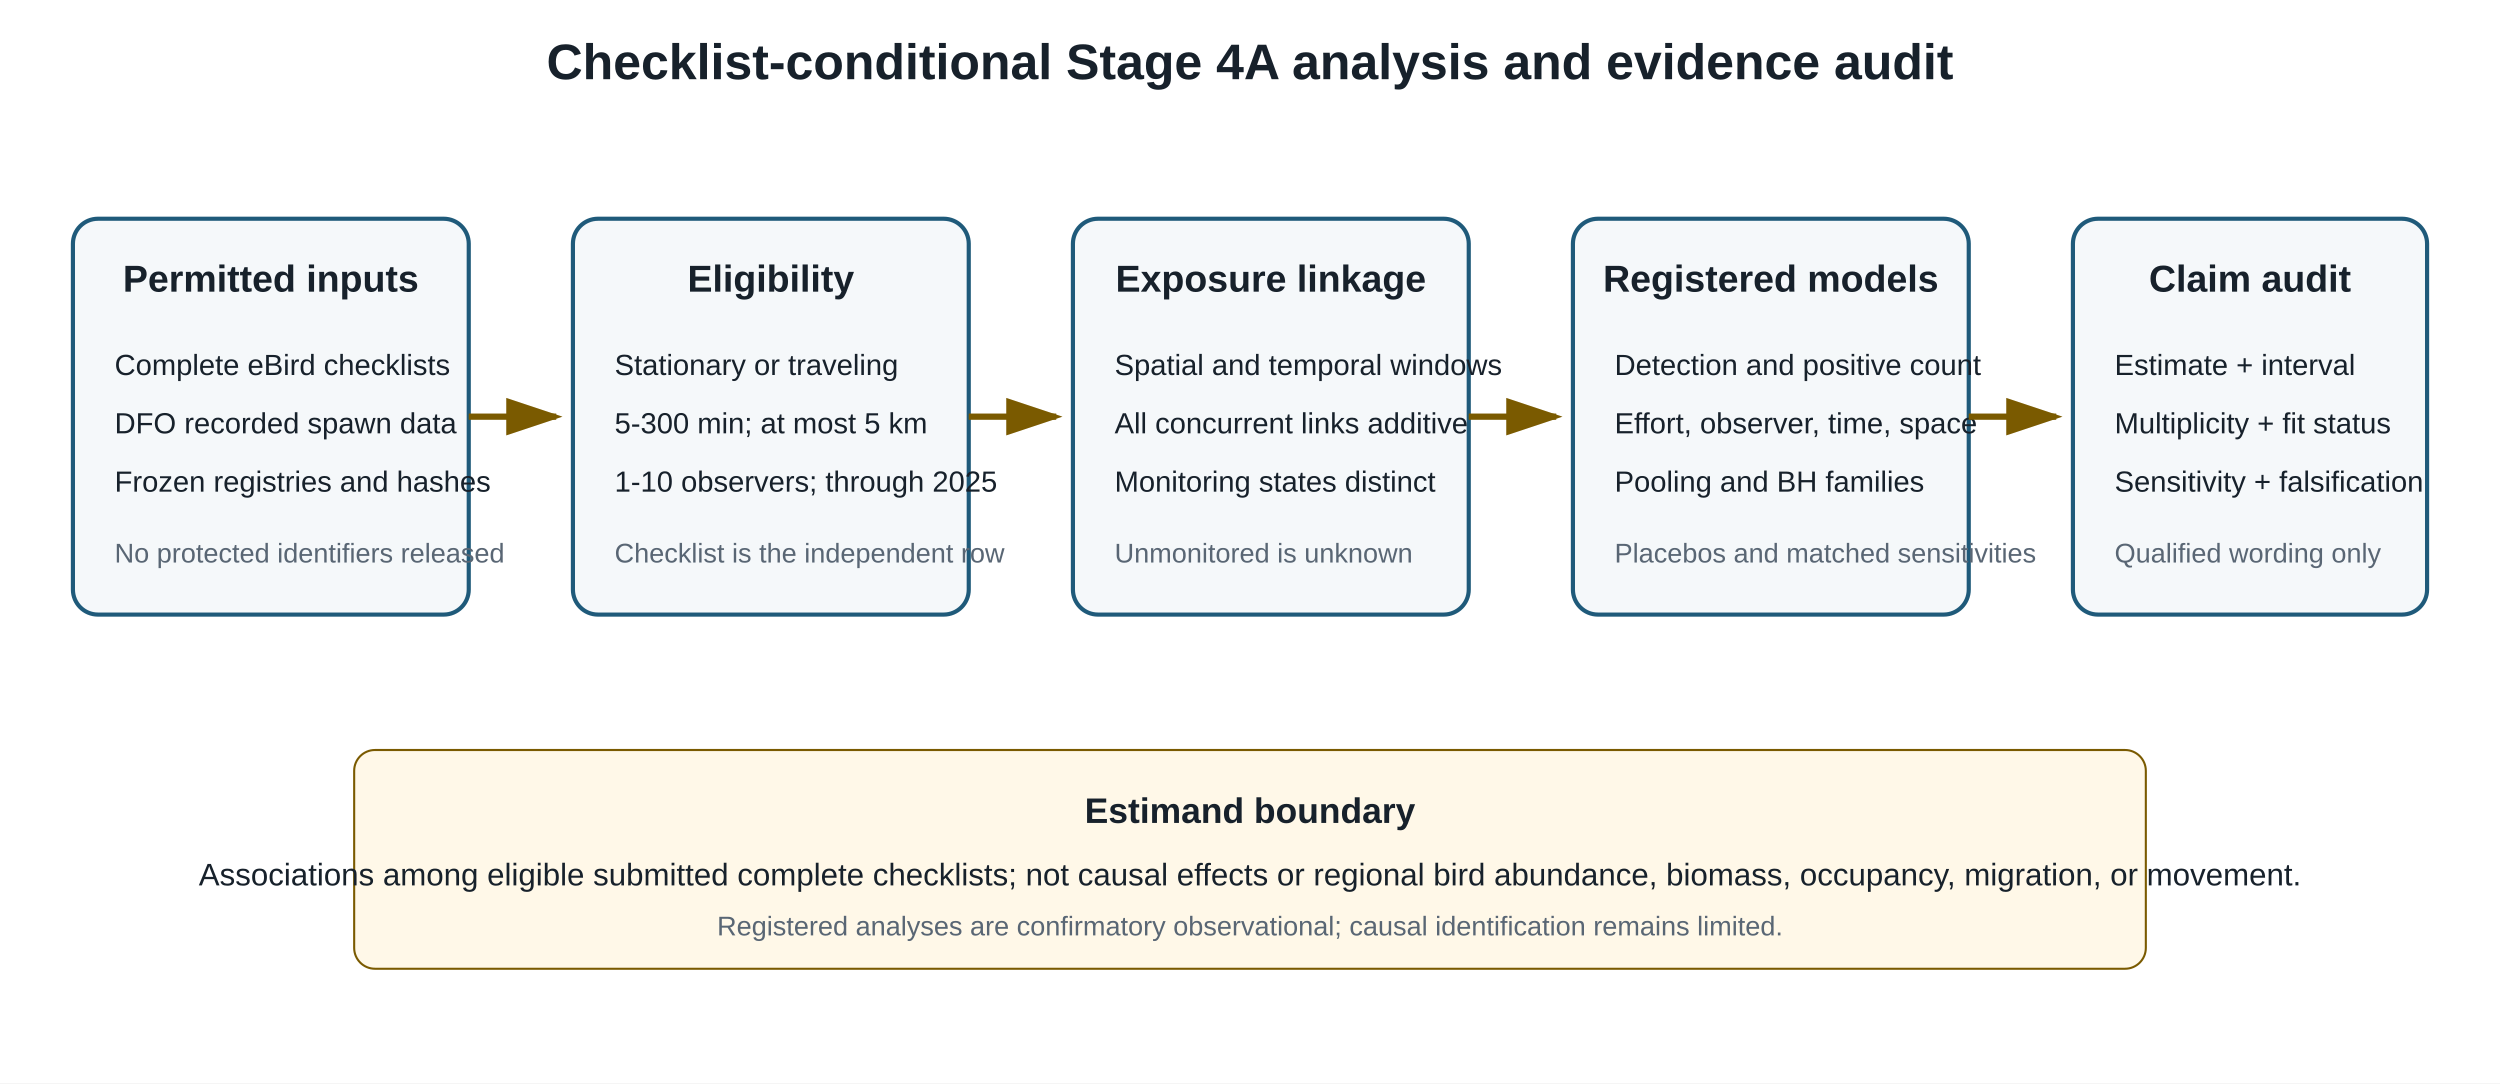
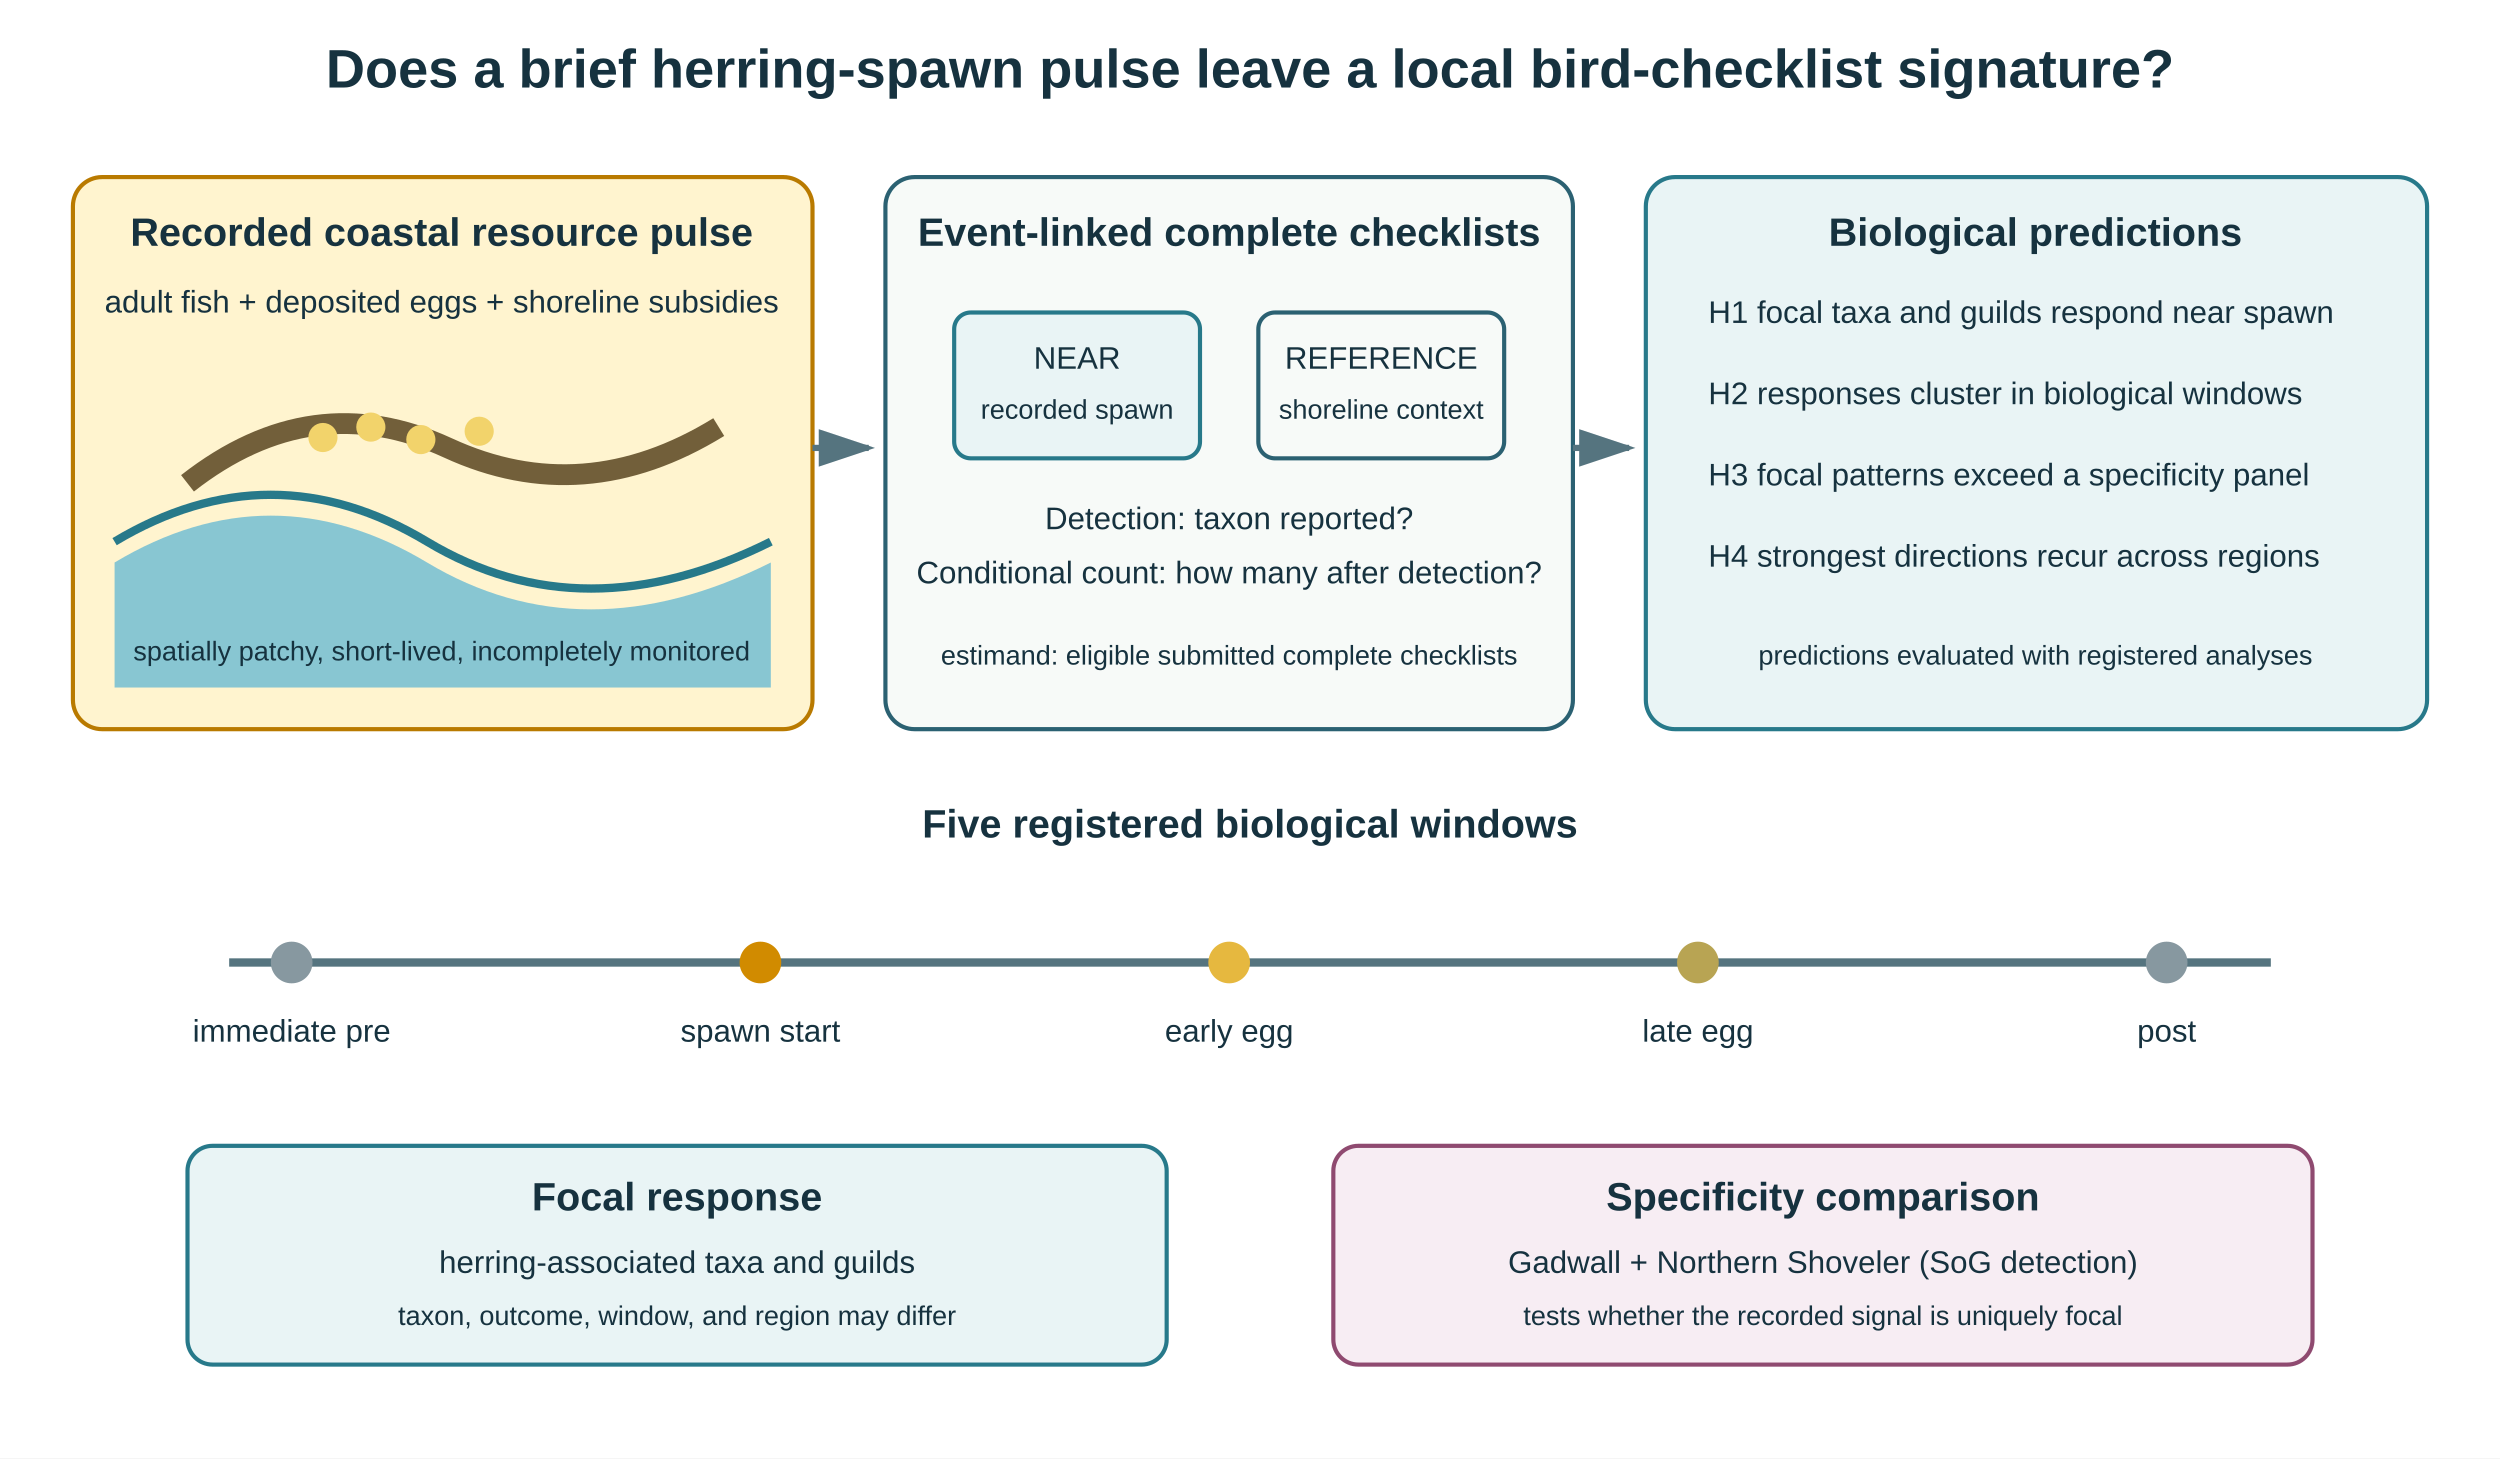
- <svg xmlns="http://www.w3.org/2000/svg" width="1200" height="520" viewBox="0 0 1200 520" role="img" aria-labelledby="title desc">
-   <rect width="1200" height="520" fill="#ffffff" />
-   <style>text{font-family:Arial,sans-serif;fill:#17212b}.box{fill:#f5f8fa;stroke:#1f5a7a;stroke-width:2}.head{font-size:18px;font-weight:bold}.body{font-size:14px}.arrow{stroke:#7a5a00;stroke-width:3;fill:none;marker-end:url(#a)}.note{font-size:13px;fill:#596674}</style>
+ <svg xmlns="http://www.w3.org/2000/svg" width="1200" height="700" viewBox="0 0 1200 700" role="img" aria-labelledby="title desc">
+   <rect width="1200" height="700" fill="#ffffff" />
+   <style>.t{font-family:Arial,sans-serif;fill:#16323f}.h{font-size:26px;font-weight:700}.sh{font-size:19px;font-weight:700}.b{font-size:15px}.sm{font-size:13px}.box{fill:#f7faf8;stroke:#2b6172;stroke-width:2}.pulse{fill:#fff4cf;stroke:#b97a00;stroke-width:2}.focus{fill:#e9f4f5;stroke:#27798a;stroke-width:2}.spec{fill:#f7edf3;stroke:#8f4a70;stroke-width:2}.arrow{stroke:#55747f;stroke-width:3;fill:none;marker-end:url(#a)}</style>
  <defs>
    <marker id="a" markerWidth="10" markerHeight="10" refX="8" refY="3" orient="auto">
-       <path d="M0,0 L0,6 L9,3 z" fill="#7a5a00" />
+       <path d="M0 0 L0 6 L9 3 z" fill="#55747f" />
    </marker>
  </defs>
-   <text x="600" y="38" text-anchor="middle" font-size="24" font-weight="bold">Checklist-conditional Stage 4A analysis and evidence audit</text>
-   <rect class="box" x="35" y="105" rx="12" width="190" height="190" />
-   <text class="head" x="130" y="140" text-anchor="middle">Permitted inputs</text>
-   <text class="body" x="55" y="180">Complete eBird checklists</text>
-   <text class="body" x="55" y="208">DFO recorded spawn data</text>
-   <text class="body" x="55" y="236">Frozen registries and hashes</text>
-   <text class="note" x="55" y="270">No protected identifiers released</text>
-   <rect class="box" x="275" y="105" rx="12" width="190" height="190" />
-   <text class="head" x="370" y="140" text-anchor="middle">Eligibility</text>
-   <text class="body" x="295" y="180">Stationary or traveling</text>
-   <text class="body" x="295" y="208">5-300 min; at most 5 km</text>
-   <text class="body" x="295" y="236">1-10 observers; through 2025</text>
-   <text class="note" x="295" y="270">Checklist is the independent row</text>
-   <rect class="box" x="515" y="105" rx="12" width="190" height="190" />
-   <text class="head" x="610" y="140" text-anchor="middle">Exposure linkage</text>
-   <text class="body" x="535" y="180">Spatial and temporal windows</text>
-   <text class="body" x="535" y="208">All concurrent links additive</text>
-   <text class="body" x="535" y="236">Monitoring states distinct</text>
-   <text class="note" x="535" y="270">Unmonitored is unknown</text>
-   <rect class="box" x="755" y="105" rx="12" width="190" height="190" />
-   <text class="head" x="850" y="140" text-anchor="middle">Registered models</text>
-   <text class="body" x="775" y="180">Detection and positive count</text>
-   <text class="body" x="775" y="208">Effort, observer, time, space</text>
-   <text class="body" x="775" y="236">Pooling and BH families</text>
-   <text class="note" x="775" y="270">Placebos and matched sensitivities</text>
-   <rect class="box" x="995" y="105" rx="12" width="170" height="190" />
-   <text class="head" x="1080" y="140" text-anchor="middle">Claim audit</text>
-   <text class="body" x="1015" y="180">Estimate + interval</text>
-   <text class="body" x="1015" y="208">Multiplicity + fit status</text>
-   <text class="body" x="1015" y="236">Sensitivity + falsification</text>
-   <text class="note" x="1015" y="270">Qualified wording only</text>
-   <line class="arrow" x1="225" y1="200" x2="267" y2="200" />
-   <line class="arrow" x1="465" y1="200" x2="507" y2="200" />
-   <line class="arrow" x1="705" y1="200" x2="747" y2="200" />
-   <line class="arrow" x1="945" y1="200" x2="987" y2="200" />
-   <rect x="170" y="360" width="860" height="105" rx="10" fill="#fff8e8" stroke="#7a5a00" />
-   <text x="600" y="395" text-anchor="middle" font-size="17" font-weight="bold">Estimand boundary</text>
-   <text x="600" y="425" text-anchor="middle" font-size="15">Associations among eligible submitted complete checklists; not causal effects or regional bird abundance, biomass, occupancy, migration, or movement.</text>
-   <text x="600" y="449" text-anchor="middle" class="note">Registered analyses are confirmatory observational; causal identification remains limited.</text>
+   <text class="t h" x="600" y="42" text-anchor="middle">Does a brief herring-spawn pulse leave a local bird-checklist signature?</text>
+   <rect x="35" y="85" width="355" height="265" rx="14" class="pulse" />
+   <text class="t sh" x="212" y="118" text-anchor="middle">Recorded coastal resource pulse</text>
+   <path d="M55 270 Q130 225 205 270 T370 270 L370 330 L55 330 Z" fill="#88c6d2" />
+   <path d="M55 260 Q130 215 205 260 T370 260" fill="none" stroke="#27798a" stroke-width="4" />
+   <path d="M90 232 Q150 185 215 215 T345 205" fill="none" stroke="#725f3a" stroke-width="10" />
+   <circle cx="155" cy="210" r="7" fill="#f2d36b" />
+   <circle cx="178" cy="205" r="7" fill="#f2d36b" />
+   <circle cx="202" cy="211" r="7" fill="#f2d36b" />
+   <circle cx="230" cy="207" r="7" fill="#f2d36b" />
+   <text class="t b" x="212" y="150" text-anchor="middle">adult fish + deposited eggs + shoreline subsidies</text>
+   <text class="t sm" x="212" y="317" text-anchor="middle">spatially patchy, short-lived, incompletely monitored</text>
+   <rect x="425" y="85" width="330" height="265" rx="14" class="box" />
+   <text class="t sh" x="590" y="118" text-anchor="middle">Event-linked complete checklists</text>
+   <rect x="458" y="150" width="118" height="70" rx="8" class="focus" />
+   <text class="t b" x="517" y="177" text-anchor="middle">NEAR</text>
+   <text class="t sm" x="517" y="201" text-anchor="middle">recorded spawn</text>
+   <rect x="604" y="150" width="118" height="70" rx="8" class="box" />
+   <text class="t b" x="663" y="177" text-anchor="middle">REFERENCE</text>
+   <text class="t sm" x="663" y="201" text-anchor="middle">shoreline context</text>
+   <text class="t b" x="590" y="254" text-anchor="middle">Detection: taxon reported?</text>
+   <text class="t b" x="590" y="280" text-anchor="middle">Conditional count: how many after detection?</text>
+   <text class="t sm" x="590" y="319" text-anchor="middle">estimand: eligible submitted complete checklists</text>
+   <path class="arrow" d="M390 215 L417 215" />
+   <rect x="790" y="85" width="375" height="265" rx="14" class="focus" />
+   <text class="t sh" x="977" y="118" text-anchor="middle">Biological predictions</text>
+   <text class="t b" x="820" y="155">H1  focal taxa and guilds respond near spawn</text>
+   <text class="t b" x="820" y="194">H2  responses cluster in biological windows</text>
+   <text class="t b" x="820" y="233">H3  focal patterns exceed a specificity panel</text>
+   <text class="t b" x="820" y="272">H4  strongest directions recur across regions</text>
+   <text class="t sm" x="977" y="319" text-anchor="middle">predictions evaluated with registered analyses</text>
+   <path class="arrow" d="M755 215 L782 215" />
+   <text class="t sh" x="600" y="402" text-anchor="middle">Five registered biological windows</text>
+   <line x1="110" y1="462" x2="1090" y2="462" stroke="#55747f" stroke-width="4" />
+   <g class="t b" text-anchor="middle">
+     <circle cx="140" cy="462" r="10" fill="#8798a0" />
+     <text x="140" y="500">immediate pre</text>
+     <circle cx="365" cy="462" r="10" fill="#d18b00" />
+     <text x="365" y="500">spawn start</text>
+     <circle cx="590" cy="462" r="10" fill="#e6b83f" />
+     <text x="590" y="500">early egg</text>
+     <circle cx="815" cy="462" r="10" fill="#b8a453" />
+     <text x="815" y="500">late egg</text>
+     <circle cx="1040" cy="462" r="10" fill="#8798a0" />
+     <text x="1040" y="500">post</text>
+   </g>
+   <rect x="90" y="550" width="470" height="105" rx="12" class="focus" />
+   <text class="t sh" x="325" y="581" text-anchor="middle">Focal response</text>
+   <text class="t b" x="325" y="611" text-anchor="middle">herring-associated taxa and guilds</text>
+   <text class="t sm" x="325" y="636" text-anchor="middle">taxon, outcome, window, and region may differ</text>
+   <rect x="640" y="550" width="470" height="105" rx="12" class="spec" />
+   <text class="t sh" x="875" y="581" text-anchor="middle">Specificity comparison</text>
+   <text class="t b" x="875" y="611" text-anchor="middle">Gadwall + Northern Shoveler (SoG detection)</text>
+   <text class="t sm" x="875" y="636" text-anchor="middle">tests whether the recorded signal is uniquely focal</text>
</svg>
